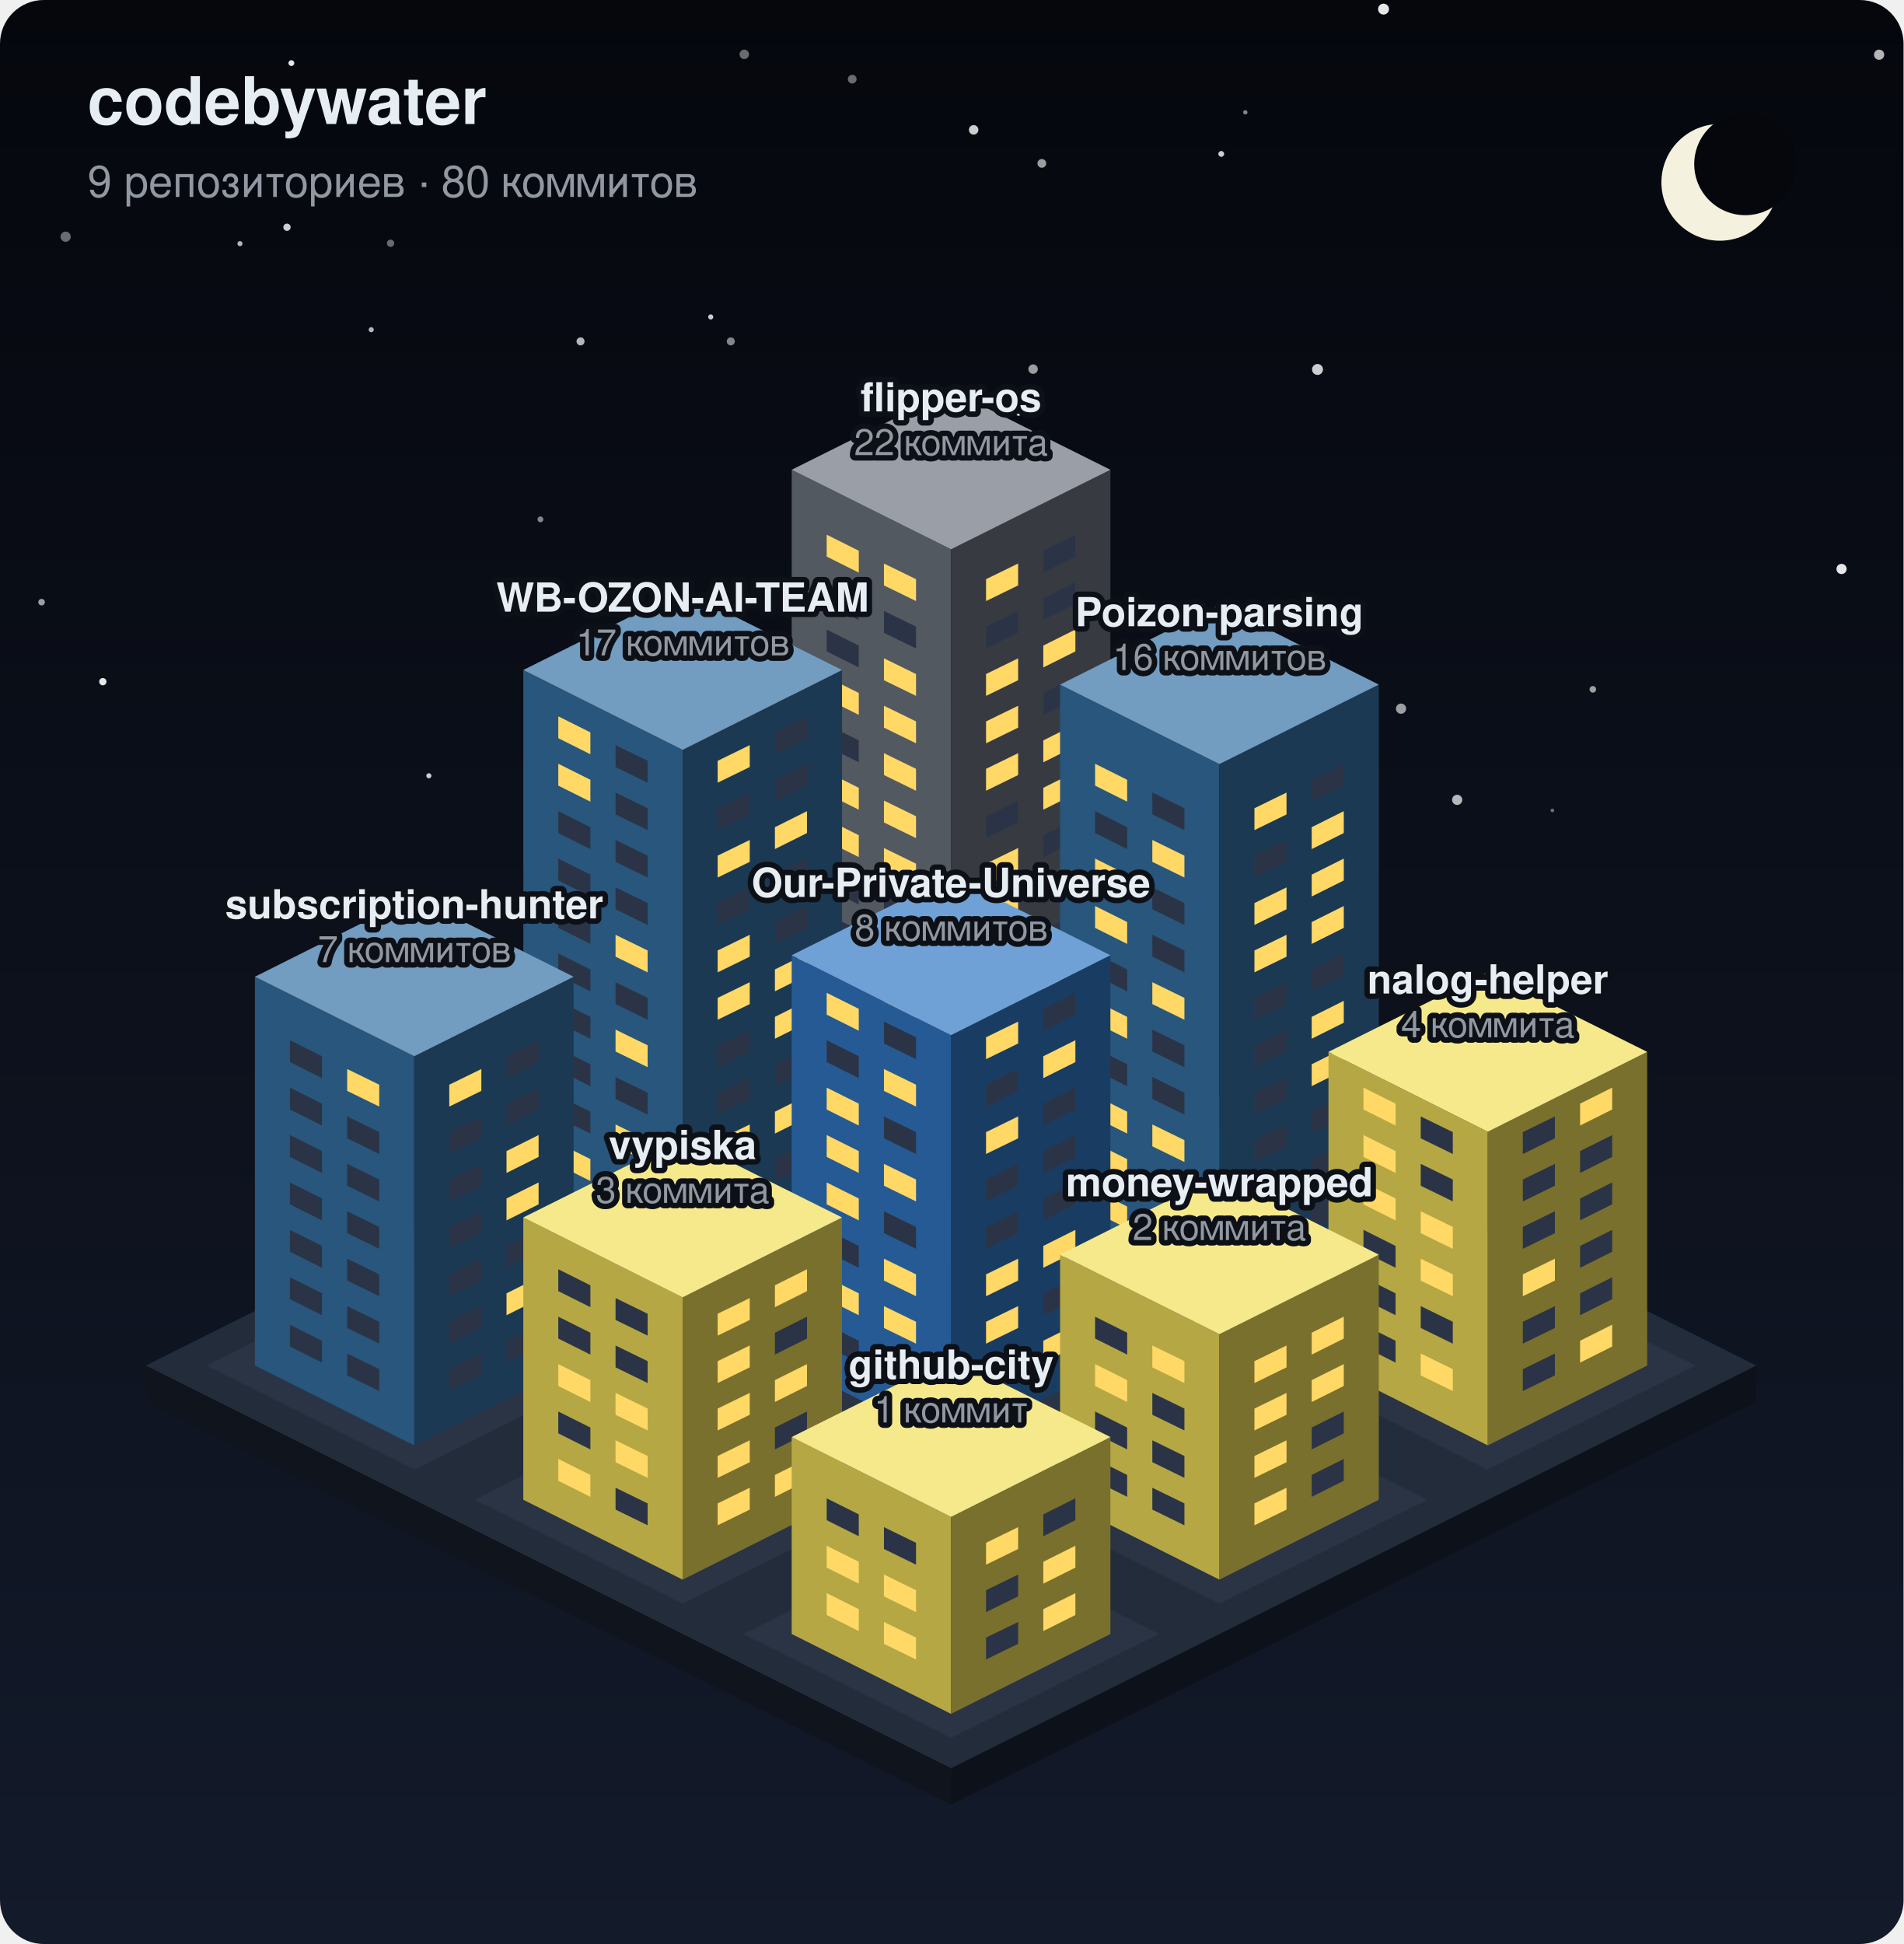
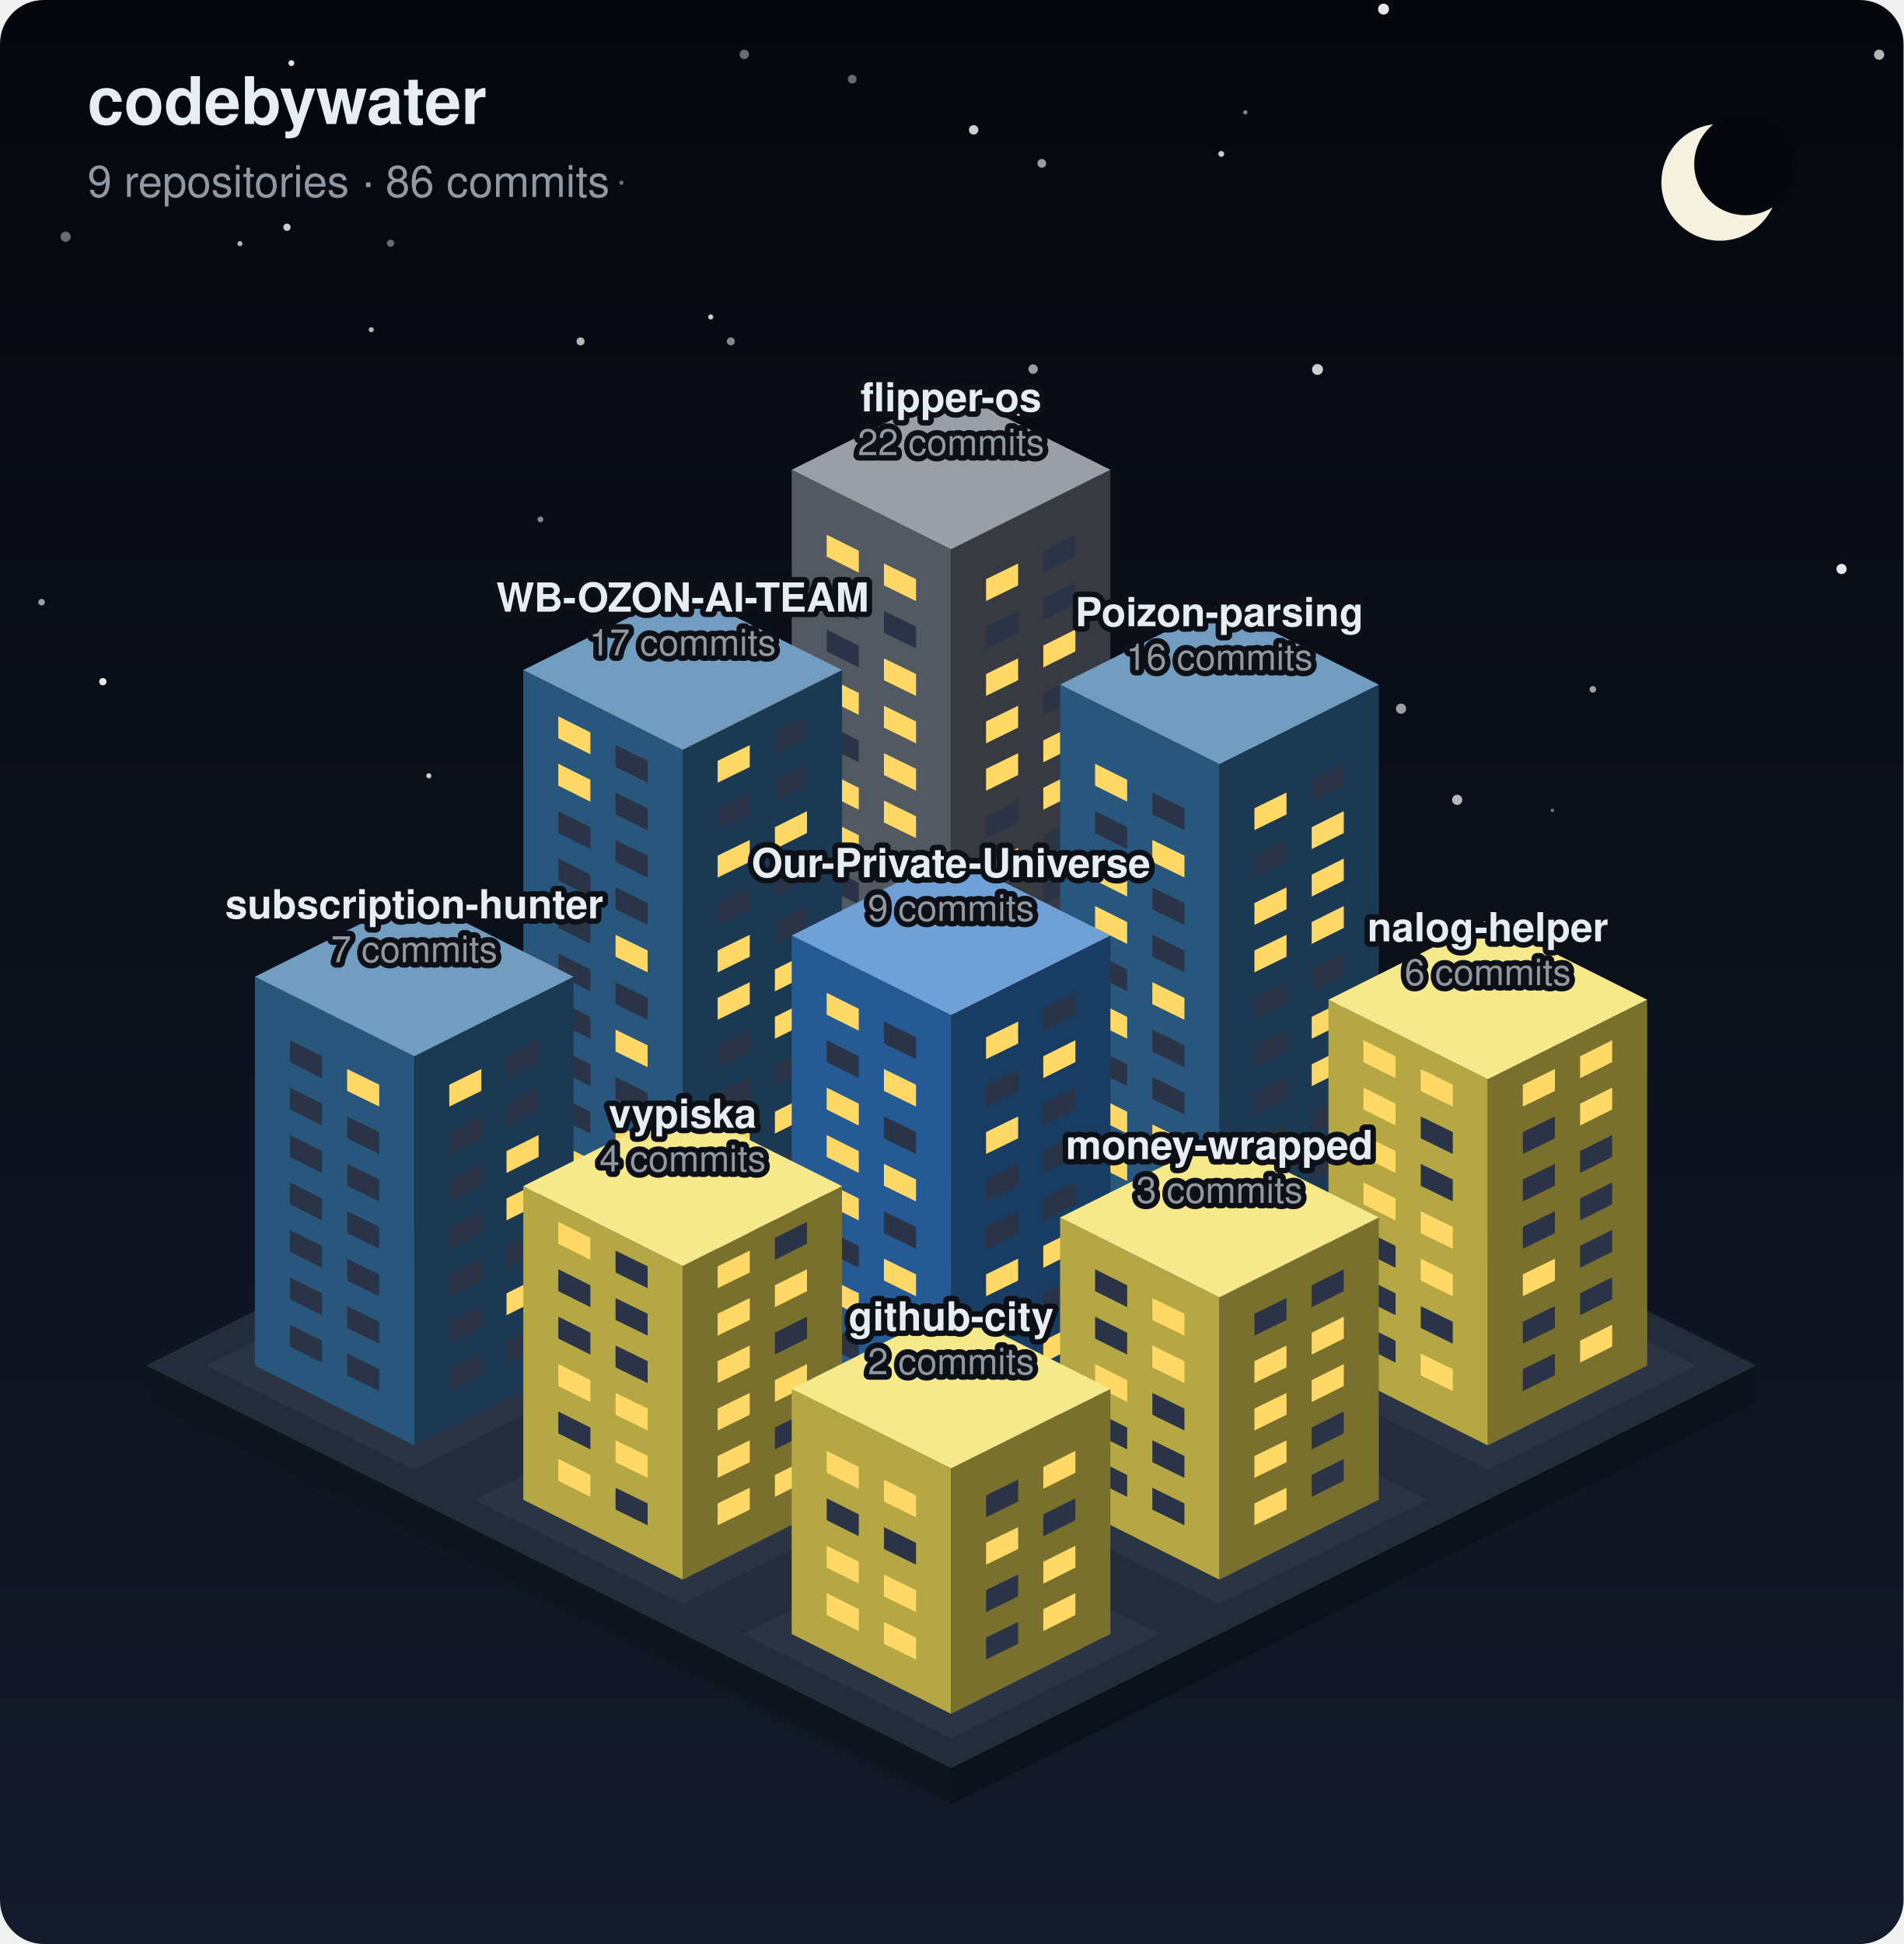
<svg xmlns="http://www.w3.org/2000/svg" width="522" height="533" viewBox="0 0 522 533" font-family="-apple-system,BlinkMacSystemFont,'Segoe UI',Helvetica,Arial,sans-serif" role="img" aria-labelledby="city-title">
  <defs>
    <linearGradient id="sky" x1="0" y1="0" x2="0" y2="1">
      <stop offset="0" stop-color="#05070d" />
      <stop offset="1" stop-color="#131a2a" />
    </linearGradient>
    <style>.lbl{font-size:11px;font-weight:600;fill:#e6edf3;paint-order:stroke;stroke:#0d1117;stroke-width:3px;stroke-linejoin:round}.cnt{font-size:10px;font-weight:500;fill:#9198a1}@keyframes blink{0%,100%{opacity:1}50%{opacity:.35}}.on{animation:blink 4s ease-in-out infinite}.tw{animation:blink 3s ease-in-out infinite}@media (prefers-reduced-motion:reduce){.on,.tw{animation:none}}</style>
  </defs>
  <rect width="100%" height="100%" rx="12" fill="url(#sky)" />
  <circle class="tw" style="animation-delay:1.5s" cx="310.5" cy="241.4" r="0.7" fill="#ffffff" opacity="0.3" />
  <circle class="" style="animation-delay:2.7s" cx="463.3" cy="55.3" r="0.8" fill="#ffffff" opacity="0.8" />
  <circle class="" style="animation-delay:0.7s" cx="257.5" cy="229.7" r="1.3" fill="#ffffff" opacity="0.5" />
  <circle class="tw" style="animation-delay:1.9s" cx="18" cy="64.9" r="1.4" fill="#ffffff" opacity="0.4" />
  <circle class="" style="animation-delay:0.6s" cx="196.7" cy="203" r="0.6" fill="#ffffff" opacity="0.8" />
  <circle class="" style="animation-delay:0.3s" cx="238.8" cy="233.4" r="1.2" fill="#ffffff" opacity="0.5" />
  <circle class="tw" style="animation-delay:0.5s" cx="170.4" cy="50.1" r="0.6" fill="#ffffff" opacity="0.4" />
  <circle class="" style="animation-delay:0.9s" cx="28.2" cy="186.9" r="1" fill="#ffffff" opacity="0.9" />
  <circle class="" style="animation-delay:0.8s" cx="379.4" cy="2.5" r="1.5" fill="#ffffff" opacity="0.9" />
  <circle class="tw" style="animation-delay:0.7s" cx="361.3" cy="101.3" r="1.5" fill="#ffffff" opacity="0.8" />
  <circle class="" style="animation-delay:1.8s" cx="399.6" cy="219.3" r="1.4" fill="#ffffff" opacity="0.7" />
  <circle class="" style="animation-delay:1.6s" cx="285.7" cy="44.8" r="1.2" fill="#ffffff" opacity="0.6" />
  <circle class="tw" style="animation-delay:1.6s" cx="65.8" cy="66.8" r="0.7" fill="#ffffff" opacity="0.7" />
  <circle class="" style="animation-delay:0.1s" cx="78.7" cy="62.3" r="1" fill="#ffffff" opacity="0.8" />
  <circle class="" style="animation-delay:2s" cx="233.7" cy="21.7" r="1.2" fill="#ffffff" opacity="0.4" />
  <circle class="tw" style="animation-delay:1.6s" cx="384.2" cy="194.3" r="1.4" fill="#ffffff" opacity="0.6" />
  <circle class="" style="animation-delay:2s" cx="194.9" cy="86.9" r="0.7" fill="#ffffff" opacity="0.8" />
  <circle class="" style="animation-delay:0s" cx="237.4" cy="183.2" r="0.5" fill="#ffffff" opacity="0.3" />
  <circle class="tw" style="animation-delay:1.1s" cx="117.6" cy="212.7" r="0.7" fill="#ffffff" opacity="0.8" />
  <circle class="" style="animation-delay:0.5s" cx="515.3" cy="15" r="1.4" fill="#ffffff" opacity="0.7" />
  <circle class="" style="animation-delay:0.1s" cx="341.5" cy="30.8" r="0.6" fill="#ffffff" opacity="0.5" />
  <circle class="tw" style="animation-delay:0.2s" cx="279.3" cy="113.3" r="0.7" fill="#ffffff" opacity="0.9" />
  <circle class="" style="animation-delay:1s" cx="255.3" cy="233.8" r="0.6" fill="#ffffff" opacity="0.7" />
  <circle class="" style="animation-delay:2.9s" cx="287.9" cy="179.8" r="1.1" fill="#ffffff" opacity="0.3" />
  <circle class="tw" style="animation-delay:1.4s" cx="148.2" cy="142.4" r="0.8" fill="#ffffff" opacity="0.5" />
  <circle class="" style="animation-delay:1.6s" cx="229.1" cy="128.4" r="0.6" fill="#ffffff" opacity="0.6" />
  <circle class="" style="animation-delay:2.3s" cx="101.8" cy="90.4" r="0.7" fill="#ffffff" opacity="0.7" />
  <circle class="tw" style="animation-delay:2.8s" cx="436.8" cy="189" r="0.9" fill="#ffffff" opacity="0.6" />
  <circle class="" style="animation-delay:1.6s" cx="79.9" cy="17.3" r="0.8" fill="#ffffff" opacity="0.9" />
  <circle class="" style="animation-delay:0s" cx="425.7" cy="222.2" r="0.5" fill="#ffffff" opacity="0.4" />
  <circle class="tw" style="animation-delay:1.3s" cx="505" cy="156" r="1.4" fill="#ffffff" opacity="0.9" />
  <circle class="" style="animation-delay:0.8s" cx="204.1" cy="14.9" r="1.3" fill="#ffffff" opacity="0.4" />
  <circle class="" style="animation-delay:0.2s" cx="11.4" cy="165.1" r="0.9" fill="#ffffff" opacity="0.6" />
  <circle class="tw" style="animation-delay:0.4s" cx="334.9" cy="42.2" r="0.8" fill="#ffffff" opacity="0.8" />
  <circle class="" style="animation-delay:2.1s" cx="159.2" cy="93.6" r="1.1" fill="#ffffff" opacity="0.7" />
  <circle class="" style="animation-delay:2.5s" cx="200.4" cy="93.6" r="1.1" fill="#ffffff" opacity="0.5" />
  <circle class="tw" style="animation-delay:1.8s" cx="267" cy="35.6" r="1.3" fill="#ffffff" opacity="0.8" />
  <circle class="" style="animation-delay:0.7s" cx="107.1" cy="66.7" r="1" fill="#ffffff" opacity="0.4" />
  <circle class="" style="animation-delay:1.9s" cx="274.8" cy="121.8" r="1.2" fill="#ffffff" opacity="0.8" />
  <circle class="tw" style="animation-delay:2.9s" cx="283.3" cy="101.2" r="1.3" fill="#ffffff" opacity="0.6" />
  <circle cx="471.6" cy="50" r="16" fill="#f4f1de" />
  <circle cx="478.6" cy="45" r="14" fill="#05070d" />
  <text x="24" y="34" font-size="18" font-weight="700" fill="#e6edf3">codebywater</text>
-   <text x="24" y="54" font-size="12" fill="#9198a1">9 репозиториев · 80 коммитов</text>
+   <text x="24" y="54" font-size="12" fill="#9198a1">9 repositories · 86 commits</text>
  <polygon points="40,374.4 260.8,484.8 260.8,494.8 40,384.4" fill="#0f141d" />
  <polygon points="481.6,374.4 260.8,484.8 260.8,494.8 481.6,384.4" fill="#0d1119" />
  <polygon points="260.8,264 481.6,374.4 260.8,484.8 40,374.4" fill="#232c3b" />
  <polygon points="260.8,272.3 317.8,300.8 260.8,329.3 203.8,300.8" fill="#2a3445" />
  <polygon points="187.2,309.1 244.2,337.6 187.2,366.1 130.2,337.6" fill="#2a3445" />
  <polygon points="334.4,309.1 391.4,337.6 334.4,366.1 277.4,337.6" fill="#2a3445" />
  <polygon points="260.8,345.9 317.8,374.4 260.8,402.9 203.8,374.4" fill="#2a3445" />
  <polygon points="113.6,345.9 170.6,374.4 113.6,402.9 56.6,374.4" fill="#2a3445" />
  <polygon points="408,345.9 465,374.4 408,402.9 351,374.4" fill="#2a3445" />
  <polygon points="187.2,382.7 244.2,411.2 187.2,439.7 130.2,411.2" fill="#2a3445" />
  <polygon points="334.4,382.7 391.4,411.2 334.4,439.7 277.4,411.2" fill="#2a3445" />
  <polygon points="260.8,419.5 317.8,448 260.8,476.5 203.8,448" fill="#2a3445" />
  <g>
    <polygon points="217.1,300.8 260.8,322.7 260.8,150.6 217.1,128.8" fill="#535961" />
    <polygon points="260.8,322.7 304.5,300.8 304.5,128.8 260.8,150.6" fill="#373b41" />
    <polygon points="260.8,107 304.5,128.8 260.8,150.6 217.1,128.8" fill="#9a9fa7" />
    <polygon points="226.7,295.6 235.5,300 235.5,294 226.7,289.6" fill="#ffd866" opacity="1" />
    <polygon points="242.4,303.5 251.2,307.8 251.2,301.8 242.4,297.5" fill="#ffd866" opacity="1" />
    <polygon points="270.4,307.8 279.2,303.5 279.2,297.5 270.4,301.8" fill="#ffd866" opacity="1" />
    <polygon points="286.1,300 294.9,295.6 294.9,289.6 286.1,294" fill="#2b3446" opacity="1" />
    <polygon class="on" style="animation-delay:2.2s" points="226.7,282.6 235.5,287 235.5,281 226.7,276.6" fill="#ffd866" opacity="1" />
    <polygon points="242.4,290.5 251.2,294.8 251.2,288.8 242.4,284.5" fill="#2b3446" opacity="1" />
    <polygon points="270.4,294.8 279.2,290.5 279.2,284.5 270.4,288.8" fill="#2b3446" opacity="1" />
    <polygon points="286.1,287 294.9,282.6 294.9,276.6 286.1,281" fill="#2b3446" opacity="1" />
    <polygon points="226.7,269.6 235.5,274 235.5,268 226.7,263.6" fill="#2b3446" opacity="1" />
    <polygon points="242.4,277.5 251.2,281.8 251.2,275.8 242.4,271.5" fill="#ffd866" opacity="1" />
    <polygon points="270.4,281.8 279.2,277.5 279.2,271.5 270.4,275.8" fill="#2b3446" opacity="1" />
    <polygon points="286.1,274 294.9,269.6 294.9,263.6 286.1,268" fill="#ffd866" opacity="1" />
    <polygon points="226.7,256.6 235.5,261 235.5,255 226.7,250.6" fill="#2b3446" opacity="1" />
    <polygon points="242.4,264.5 251.2,268.8 251.2,262.8 242.4,258.5" fill="#ffd866" opacity="1" />
    <polygon points="270.4,268.8 279.2,264.5 279.2,258.5 270.4,262.8" fill="#2b3446" opacity="1" />
    <polygon points="286.1,261 294.9,256.6 294.9,250.6 286.1,255" fill="#2b3446" opacity="1" />
    <polygon points="226.7,243.6 235.5,248 235.5,242 226.7,237.6" fill="#2b3446" opacity="1" />
    <polygon points="242.4,251.5 251.2,255.8 251.2,249.8 242.4,245.5" fill="#2b3446" opacity="1" />
    <polygon points="270.4,255.8 279.2,251.5 279.2,245.5 270.4,249.8" fill="#ffd866" opacity="1" />
    <polygon points="286.1,248 294.9,243.6 294.9,237.6 286.1,242" fill="#2b3446" opacity="1" />
    <polygon points="226.7,230.6 235.5,235 235.5,229 226.7,224.6" fill="#ffd866" opacity="1" />
    <polygon points="242.4,238.5 251.2,242.8 251.2,236.8 242.4,232.5" fill="#ffd866" opacity="1" />
    <polygon class="on" style="animation-delay:3s" points="270.4,242.8 279.2,238.5 279.2,232.5 270.4,236.8" fill="#ffd866" opacity="1" />
    <polygon points="286.1,235 294.9,230.6 294.9,224.6 286.1,229" fill="#2b3446" opacity="1" />
    <polygon class="on" style="animation-delay:3.6s" points="226.7,217.6 235.5,222 235.5,216 226.7,211.6" fill="#ffd866" opacity="1" />
    <polygon class="on" style="animation-delay:2.9s" points="242.4,225.5 251.2,229.8 251.2,223.8 242.4,219.5" fill="#ffd866" opacity="1" />
    <polygon points="270.4,229.8 279.2,225.5 279.2,219.5 270.4,223.8" fill="#2b3446" opacity="1" />
    <polygon points="286.1,222 294.9,217.6 294.9,211.6 286.1,216" fill="#ffd866" opacity="1" />
    <polygon points="226.7,204.6 235.5,209 235.5,203 226.7,198.6" fill="#2b3446" opacity="1" />
    <polygon points="242.4,212.5 251.2,216.8 251.2,210.8 242.4,206.5" fill="#ffd866" opacity="1" />
    <polygon class="on" style="animation-delay:1.3s" points="270.4,216.8 279.2,212.5 279.2,206.5 270.4,210.8" fill="#ffd866" opacity="1" />
    <polygon class="on" style="animation-delay:1.1s" points="286.1,209 294.9,204.6 294.9,198.6 286.1,203" fill="#ffd866" opacity="1" />
    <polygon points="226.7,191.6 235.5,196 235.5,190 226.7,185.6" fill="#ffd866" opacity="1" />
    <polygon class="on" style="animation-delay:3.6s" points="242.4,199.5 251.2,203.8 251.2,197.8 242.4,193.5" fill="#ffd866" opacity="1" />
    <polygon class="on" style="animation-delay:3.8s" points="270.4,203.8 279.2,199.5 279.2,193.5 270.4,197.8" fill="#ffd866" opacity="1" />
    <polygon points="286.1,196 294.9,191.6 294.9,185.6 286.1,190" fill="#2b3446" opacity="1" />
    <polygon points="226.7,178.6 235.5,183 235.5,177 226.7,172.6" fill="#2b3446" opacity="1" />
    <polygon points="242.4,186.5 251.2,190.8 251.2,184.8 242.4,180.5" fill="#ffd866" opacity="1" />
    <polygon class="on" style="animation-delay:2.8s" points="270.4,190.8 279.2,186.5 279.2,180.5 270.4,184.8" fill="#ffd866" opacity="1" />
    <polygon points="286.1,183 294.9,178.6 294.9,172.6 286.1,177" fill="#ffd866" opacity="1" />
    <polygon points="226.7,165.6 235.5,170 235.5,164 226.7,159.6" fill="#2b3446" opacity="1" />
    <polygon points="242.4,173.5 251.2,177.8 251.2,171.8 242.4,167.5" fill="#2b3446" opacity="1" />
    <polygon points="270.4,177.8 279.2,173.5 279.2,167.5 270.4,171.8" fill="#2b3446" opacity="1" />
    <polygon points="286.1,170 294.9,165.6 294.9,159.6 286.1,164" fill="#2b3446" opacity="1" />
    <polygon points="226.7,152.6 235.5,157 235.5,151 226.7,146.6" fill="#ffd866" opacity="1" />
    <polygon class="on" style="animation-delay:1.3s" points="242.4,160.5 251.2,164.8 251.2,158.8 242.4,154.5" fill="#ffd866" opacity="1" />
    <polygon class="on" style="animation-delay:1.8s" points="270.4,164.8 279.2,160.5 279.2,154.5 270.4,158.8" fill="#ffd866" opacity="1" />
    <polygon points="286.1,157 294.9,152.6 294.9,146.6 286.1,151" fill="#2b3446" opacity="1" />
  </g>
  <g>
    <polygon points="143.5,337.6 187.2,359.5 187.2,205.6 143.5,183.7" fill="#28567c" />
    <polygon points="187.2,359.5 230.9,337.6 230.9,183.7 187.2,205.6" fill="#1b3953" />
    <polygon points="187.2,161.9 230.9,183.7 187.2,205.6 143.5,183.7" fill="#729cc0" />
    <polygon points="153.1,332.4 161.9,336.8 161.9,330.8 153.1,326.4" fill="#2b3446" opacity="1" />
    <polygon points="168.8,340.3 177.6,344.6 177.6,338.6 168.8,334.3" fill="#2b3446" opacity="1" />
    <polygon class="on" style="animation-delay:0.9s" points="196.8,344.6 205.6,340.3 205.6,334.3 196.8,338.6" fill="#ffd866" opacity="1" />
    <polygon points="212.5,336.8 221.3,332.4 221.3,326.4 212.5,330.8" fill="#ffd866" opacity="1" />
    <polygon points="153.1,319.4 161.9,323.8 161.9,317.8 153.1,313.4" fill="#ffd866" opacity="1" />
    <polygon points="168.8,327.3 177.6,331.6 177.6,325.6 168.8,321.3" fill="#2b3446" opacity="1" />
    <polygon class="on" style="animation-delay:1.9s" points="196.8,331.6 205.6,327.3 205.6,321.3 196.8,325.6" fill="#ffd866" opacity="1" />
    <polygon points="212.5,323.8 221.3,319.4 221.3,313.4 212.5,317.8" fill="#2b3446" opacity="1" />
    <polygon points="153.1,306.4 161.9,310.8 161.9,304.8 153.1,300.4" fill="#2b3446" opacity="1" />
    <polygon points="168.8,314.3 177.6,318.6 177.6,312.6 168.8,308.3" fill="#ffd866" opacity="1" />
    <polygon points="196.8,318.6 205.6,314.3 205.6,308.3 196.8,312.6" fill="#ffd866" opacity="1" />
    <polygon points="212.5,310.8 221.3,306.4 221.3,300.4 212.5,304.8" fill="#ffd866" opacity="1" />
    <polygon points="153.1,293.4 161.9,297.8 161.9,291.8 153.1,287.4" fill="#2b3446" opacity="1" />
    <polygon points="168.8,301.3 177.6,305.6 177.6,299.6 168.8,295.3" fill="#2b3446" opacity="1" />
    <polygon points="196.8,305.6 205.6,301.3 205.6,295.3 196.8,299.6" fill="#2b3446" opacity="1" />
    <polygon points="212.5,297.8 221.3,293.4 221.3,287.4 212.5,291.8" fill="#2b3446" opacity="1" />
    <polygon points="153.1,280.4 161.9,284.8 161.9,278.8 153.1,274.4" fill="#2b3446" opacity="1" />
    <polygon class="on" style="animation-delay:0.6s" points="168.8,288.3 177.6,292.6 177.6,286.6 168.8,282.3" fill="#ffd866" opacity="1" />
    <polygon points="196.8,292.6 205.6,288.3 205.6,282.3 196.8,286.6" fill="#2b3446" opacity="1" />
    <polygon points="212.5,284.8 221.3,280.4 221.3,274.4 212.5,278.8" fill="#ffd866" opacity="1" />
    <polygon points="153.1,267.4 161.9,271.8 161.9,265.8 153.1,261.4" fill="#2b3446" opacity="1" />
    <polygon points="168.8,275.3 177.6,279.6 177.6,273.6 168.8,269.3" fill="#2b3446" opacity="1" />
    <polygon points="196.8,279.6 205.6,275.3 205.6,269.3 196.8,273.6" fill="#ffd866" opacity="1" />
    <polygon class="on" style="animation-delay:1.1s" points="212.5,271.8 221.3,267.4 221.3,261.4 212.5,265.8" fill="#ffd866" opacity="1" />
    <polygon points="153.1,254.4 161.9,258.8 161.9,252.8 153.1,248.4" fill="#2b3446" opacity="1" />
    <polygon points="168.8,262.3 177.6,266.6 177.6,260.6 168.8,256.3" fill="#ffd866" opacity="1" />
    <polygon points="196.8,266.6 205.6,262.3 205.6,256.3 196.8,260.6" fill="#ffd866" opacity="1" />
    <polygon points="212.5,258.8 221.3,254.4 221.3,248.4 212.5,252.8" fill="#2b3446" opacity="1" />
    <polygon points="153.1,241.4 161.9,245.8 161.9,239.8 153.1,235.4" fill="#2b3446" opacity="1" />
    <polygon points="168.8,249.3 177.6,253.6 177.6,247.6 168.8,243.3" fill="#2b3446" opacity="1" />
    <polygon points="196.8,253.6 205.6,249.3 205.6,243.3 196.8,247.6" fill="#2b3446" opacity="1" />
    <polygon points="212.5,245.8 221.3,241.4 221.3,235.4 212.5,239.8" fill="#2b3446" opacity="1" />
    <polygon points="153.1,228.4 161.9,232.8 161.9,226.8 153.1,222.4" fill="#2b3446" opacity="1" />
    <polygon points="168.8,236.3 177.6,240.6 177.6,234.6 168.8,230.3" fill="#2b3446" opacity="1" />
    <polygon points="196.8,240.6 205.6,236.3 205.6,230.3 196.8,234.6" fill="#ffd866" opacity="1" />
    <polygon class="on" style="animation-delay:1.4s" points="212.5,232.8 221.3,228.4 221.3,222.4 212.5,226.8" fill="#ffd866" opacity="1" />
    <polygon points="153.1,215.4 161.9,219.8 161.9,213.8 153.1,209.4" fill="#ffd866" opacity="1" />
    <polygon points="168.8,223.3 177.6,227.6 177.6,221.6 168.8,217.3" fill="#2b3446" opacity="1" />
    <polygon points="196.8,227.6 205.6,223.3 205.6,217.3 196.8,221.6" fill="#2b3446" opacity="1" />
    <polygon points="212.5,219.8 221.3,215.4 221.3,209.4 212.5,213.8" fill="#2b3446" opacity="1" />
    <polygon class="on" style="animation-delay:3.1s" points="153.1,202.4 161.9,206.8 161.9,200.8 153.1,196.4" fill="#ffd866" opacity="1" />
    <polygon points="168.8,210.3 177.6,214.6 177.6,208.6 168.8,204.3" fill="#2b3446" opacity="1" />
    <polygon points="196.8,214.6 205.6,210.3 205.6,204.3 196.8,208.6" fill="#ffd866" opacity="1" />
    <polygon points="212.5,206.8 221.3,202.4 221.3,196.4 212.5,200.8" fill="#2b3446" opacity="1" />
  </g>
  <g>
    <polygon points="290.7,337.6 334.4,359.5 334.4,209.5 290.7,187.7" fill="#28567c" />
    <polygon points="334.4,359.5 378.1,337.6 378.1,187.7 334.4,209.5" fill="#1b3953" />
    <polygon points="334.4,165.8 378.1,187.7 334.4,209.5 290.7,187.7" fill="#729cc0" />
    <polygon points="300.3,332.4 309.1,336.8 309.1,330.8 300.3,326.4" fill="#ffd866" opacity="1" />
    <polygon points="316,340.3 324.8,344.6 324.8,338.6 316,334.3" fill="#ffd866" opacity="1" />
    <polygon points="344,344.6 352.8,340.3 352.8,334.3 344,338.6" fill="#2b3446" opacity="1" />
    <polygon points="359.7,336.8 368.5,332.4 368.5,326.4 359.7,330.8" fill="#2b3446" opacity="1" />
    <polygon points="300.3,319.4 309.1,323.8 309.1,317.8 300.3,313.4" fill="#ffd866" opacity="1" />
    <polygon points="316,327.3 324.8,331.6 324.8,325.6 316,321.3" fill="#ffd866" opacity="1" />
    <polygon points="344,331.6 352.8,327.3 352.8,321.3 344,325.6" fill="#2b3446" opacity="1" />
    <polygon points="359.7,323.8 368.5,319.4 368.5,313.4 359.7,317.8" fill="#2b3446" opacity="1" />
    <polygon class="on" style="animation-delay:3.9s" points="300.3,306.4 309.1,310.8 309.1,304.8 300.3,300.4" fill="#ffd866" opacity="1" />
    <polygon class="on" style="animation-delay:1.5s" points="316,314.3 324.8,318.6 324.8,312.6 316,308.3" fill="#ffd866" opacity="1" />
    <polygon points="344,318.6 352.8,314.3 352.8,308.3 344,312.6" fill="#2b3446" opacity="1" />
    <polygon points="359.7,310.8 368.5,306.4 368.5,300.4 359.7,304.8" fill="#2b3446" opacity="1" />
    <polygon points="300.3,293.4 309.1,297.8 309.1,291.8 300.3,287.4" fill="#2b3446" opacity="1" />
    <polygon points="316,301.3 324.8,305.6 324.8,299.6 316,295.3" fill="#2b3446" opacity="1" />
    <polygon points="344,305.6 352.8,301.3 352.8,295.3 344,299.6" fill="#2b3446" opacity="1" />
    <polygon points="359.7,297.8 368.5,293.4 368.5,287.4 359.7,291.8" fill="#ffd866" opacity="1" />
    <polygon points="300.3,280.4 309.1,284.8 309.1,278.8 300.3,274.4" fill="#ffd866" opacity="1" />
    <polygon points="316,288.3 324.8,292.6 324.8,286.6 316,282.3" fill="#2b3446" opacity="1" />
    <polygon points="344,292.6 352.8,288.3 352.8,282.3 344,286.6" fill="#2b3446" opacity="1" />
    <polygon points="359.7,284.8 368.5,280.4 368.5,274.4 359.7,278.8" fill="#ffd866" opacity="1" />
    <polygon points="300.3,267.4 309.1,271.8 309.1,265.8 300.3,261.4" fill="#2b3446" opacity="1" />
    <polygon points="316,275.3 324.8,279.6 324.8,273.6 316,269.3" fill="#ffd866" opacity="1" />
    <polygon points="344,279.6 352.8,275.3 352.8,269.3 344,273.6" fill="#2b3446" opacity="1" />
    <polygon points="359.7,271.8 368.5,267.4 368.5,261.4 359.7,265.8" fill="#2b3446" opacity="1" />
    <polygon class="on" style="animation-delay:1.4s" points="300.3,254.4 309.1,258.8 309.1,252.8 300.3,248.4" fill="#ffd866" opacity="1" />
    <polygon points="316,262.3 324.8,266.6 324.8,260.6 316,256.3" fill="#2b3446" opacity="1" />
    <polygon class="on" style="animation-delay:3.1s" points="344,266.6 352.8,262.3 352.8,256.3 344,260.6" fill="#ffd866" opacity="1" />
    <polygon points="359.7,258.8 368.5,254.4 368.5,248.4 359.7,252.8" fill="#ffd866" opacity="1" />
    <polygon points="300.3,241.4 309.1,245.8 309.1,239.8 300.3,235.4" fill="#ffd866" opacity="1" />
    <polygon points="316,249.3 324.8,253.6 324.8,247.6 316,243.3" fill="#2b3446" opacity="1" />
    <polygon points="344,253.6 352.8,249.3 352.8,243.3 344,247.6" fill="#ffd866" opacity="1" />
    <polygon points="359.7,245.8 368.5,241.4 368.5,235.4 359.7,239.8" fill="#ffd866" opacity="1" />
    <polygon points="300.3,228.4 309.1,232.8 309.1,226.8 300.3,222.4" fill="#2b3446" opacity="1" />
    <polygon points="316,236.3 324.8,240.6 324.8,234.6 316,230.3" fill="#ffd866" opacity="1" />
    <polygon points="344,240.6 352.8,236.3 352.8,230.3 344,234.6" fill="#2b3446" opacity="1" />
    <polygon points="359.7,232.8 368.5,228.4 368.5,222.4 359.7,226.8" fill="#ffd866" opacity="1" />
    <polygon points="300.3,215.4 309.1,219.8 309.1,213.8 300.3,209.4" fill="#ffd866" opacity="1" />
    <polygon points="316,223.3 324.8,227.6 324.8,221.6 316,217.3" fill="#2b3446" opacity="1" />
    <polygon class="on" style="animation-delay:0.4s" points="344,227.6 352.8,223.3 352.8,217.3 344,221.6" fill="#ffd866" opacity="1" />
    <polygon points="359.7,219.8 368.5,215.4 368.5,209.4 359.7,213.8" fill="#2b3446" opacity="1" />
  </g>
  <g>
-     <polygon points="217.1,374.4 260.8,396.3 260.8,283.8 217.1,261.9" fill="#255a95" />
-     <polygon points="260.8,396.3 304.5,374.4 304.5,261.9 260.8,283.8" fill="#193c63" />
-     <polygon points="260.8,240.1 304.5,261.9 260.8,283.8 217.1,261.9" fill="#6fa1d7" />
+     <polygon points="217.1,374.4 260.8,396.3 260.8,278.3 217.1,256.5" fill="#255a95" />
+     <polygon points="260.8,396.3 304.5,374.4 304.5,256.5 260.8,278.3" fill="#193c63" />
+     <polygon points="260.8,234.6 304.5,256.5 260.8,278.3 217.1,256.5" fill="#6fa1d7" />
    <polygon points="226.7,369.2 235.5,373.6 235.5,367.6 226.7,363.2" fill="#2b3446" opacity="1" />
    <polygon points="242.4,377.1 251.2,381.4 251.2,375.4 242.4,371.1" fill="#2b3446" opacity="1" />
    <polygon points="270.4,381.4 279.2,377.1 279.2,371.1 270.4,375.4" fill="#2b3446" opacity="1" />
    <polygon points="286.1,373.6 294.9,369.2 294.9,363.2 286.1,367.6" fill="#ffd866" opacity="1" />
    <polygon class="on" style="animation-delay:2.2s" points="226.7,356.2 235.5,360.6 235.5,354.6 226.7,350.2" fill="#ffd866" opacity="1" />
    <polygon points="242.4,364.1 251.2,368.4 251.2,362.4 242.4,358.1" fill="#ffd866" opacity="1" />
    <polygon points="270.4,368.4 279.2,364.1 279.2,358.1 270.4,362.4" fill="#ffd866" opacity="1" />
    <polygon points="286.1,360.6 294.9,356.2 294.9,350.2 286.1,354.6" fill="#2b3446" opacity="1" />
    <polygon points="226.7,343.2 235.5,347.6 235.5,341.6 226.7,337.2" fill="#2b3446" opacity="1" />
    <polygon points="242.4,351.1 251.2,355.4 251.2,349.4 242.4,345.1" fill="#ffd866" opacity="1" />
    <polygon points="270.4,355.4 279.2,351.1 279.2,345.1 270.4,349.4" fill="#ffd866" opacity="1" />
    <polygon points="286.1,347.6 294.9,343.2 294.9,337.2 286.1,341.6" fill="#ffd866" opacity="1" />
    <polygon points="226.7,330.2 235.5,334.6 235.5,328.6 226.7,324.2" fill="#ffd866" opacity="1" />
    <polygon points="242.4,338.1 251.2,342.4 251.2,336.4 242.4,332.1" fill="#2b3446" opacity="1" />
    <polygon points="270.4,342.4 279.2,338.1 279.2,332.1 270.4,336.4" fill="#2b3446" opacity="1" />
    <polygon points="286.1,334.6 294.9,330.2 294.9,324.2 286.1,328.6" fill="#2b3446" opacity="1" />
    <polygon points="226.7,317.2 235.5,321.6 235.5,315.6 226.7,311.2" fill="#ffd866" opacity="1" />
    <polygon class="on" style="animation-delay:2.7s" points="242.4,325.1 251.2,329.4 251.2,323.4 242.4,319.1" fill="#ffd866" opacity="1" />
    <polygon points="270.4,329.4 279.2,325.1 279.2,319.1 270.4,323.4" fill="#2b3446" opacity="1" />
    <polygon points="286.1,321.6 294.9,317.2 294.9,311.2 286.1,315.6" fill="#2b3446" opacity="1" />
    <polygon class="on" style="animation-delay:2s" points="226.7,304.2 235.5,308.6 235.5,302.6 226.7,298.2" fill="#ffd866" opacity="1" />
    <polygon points="242.4,312.1 251.2,316.4 251.2,310.4 242.4,306.1" fill="#2b3446" opacity="1" />
    <polygon points="270.4,316.4 279.2,312.1 279.2,306.1 270.4,310.4" fill="#ffd866" opacity="1" />
    <polygon points="286.1,308.6 294.9,304.2 294.9,298.2 286.1,302.6" fill="#2b3446" opacity="1" />
    <polygon points="226.7,291.2 235.5,295.6 235.5,289.6 226.7,285.2" fill="#2b3446" opacity="1" />
    <polygon class="on" style="animation-delay:0.2s" points="242.4,299.1 251.2,303.4 251.2,297.4 242.4,293.1" fill="#ffd866" opacity="1" />
    <polygon points="270.4,303.4 279.2,299.1 279.2,293.1 270.4,297.4" fill="#2b3446" opacity="1" />
    <polygon class="on" style="animation-delay:3.8s" points="286.1,295.6 294.9,291.2 294.9,285.2 286.1,289.6" fill="#ffd866" opacity="1" />
    <polygon class="on" style="animation-delay:2.9s" points="226.7,278.2 235.5,282.6 235.5,276.6 226.7,272.2" fill="#ffd866" opacity="1" />
    <polygon points="242.4,286.1 251.2,290.4 251.2,284.4 242.4,280.1" fill="#2b3446" opacity="1" />
    <polygon points="270.4,290.4 279.2,286.1 279.2,280.1 270.4,284.4" fill="#ffd866" opacity="1" />
    <polygon points="286.1,282.6 294.9,278.2 294.9,272.2 286.1,276.6" fill="#2b3446" opacity="1" />
  </g>
  <g>
    <polygon points="69.9,374.4 113.6,396.3 113.6,289.6 69.9,267.8" fill="#28567c" />
    <polygon points="113.6,396.3 157.3,374.4 157.3,267.8 113.6,289.6" fill="#1b3953" />
    <polygon points="113.6,245.9 157.3,267.8 113.6,289.6 69.9,267.8" fill="#729cc0" />
    <polygon points="79.5,369.2 88.3,373.6 88.3,367.6 79.5,363.2" fill="#2b3446" opacity="1" />
    <polygon points="95.2,377.1 104,381.4 104,375.4 95.2,371.1" fill="#2b3446" opacity="1" />
    <polygon points="123.2,381.4 132,377.1 132,371.1 123.2,375.4" fill="#2b3446" opacity="1" />
    <polygon points="138.9,373.6 147.7,369.2 147.7,363.2 138.9,367.6" fill="#2b3446" opacity="1" />
    <polygon points="79.5,356.2 88.3,360.6 88.3,354.6 79.5,350.2" fill="#2b3446" opacity="1" />
    <polygon points="95.2,364.1 104,368.4 104,362.4 95.2,358.1" fill="#2b3446" opacity="1" />
    <polygon points="123.2,368.4 132,364.1 132,358.1 123.2,362.4" fill="#2b3446" opacity="1" />
    <polygon points="138.9,360.6 147.7,356.2 147.7,350.2 138.9,354.6" fill="#ffd866" opacity="1" />
    <polygon points="79.5,343.2 88.3,347.6 88.3,341.6 79.5,337.2" fill="#2b3446" opacity="1" />
    <polygon points="95.2,351.1 104,355.4 104,349.4 95.2,345.1" fill="#2b3446" opacity="1" />
    <polygon points="123.2,355.4 132,351.1 132,345.1 123.2,349.4" fill="#2b3446" opacity="1" />
    <polygon points="138.9,347.6 147.7,343.2 147.7,337.2 138.9,341.6" fill="#2b3446" opacity="1" />
    <polygon points="79.5,330.2 88.3,334.6 88.3,328.6 79.5,324.2" fill="#2b3446" opacity="1" />
    <polygon points="95.2,338.1 104,342.4 104,336.4 95.2,332.1" fill="#2b3446" opacity="1" />
    <polygon points="123.2,342.4 132,338.1 132,332.1 123.2,336.4" fill="#2b3446" opacity="1" />
    <polygon points="138.9,334.6 147.7,330.2 147.7,324.2 138.9,328.6" fill="#ffd866" opacity="1" />
    <polygon points="79.5,317.2 88.3,321.6 88.3,315.6 79.5,311.2" fill="#2b3446" opacity="1" />
    <polygon points="95.2,325.1 104,329.4 104,323.4 95.2,319.1" fill="#2b3446" opacity="1" />
    <polygon points="123.2,329.4 132,325.1 132,319.1 123.2,323.4" fill="#2b3446" opacity="1" />
    <polygon points="138.9,321.6 147.7,317.2 147.7,311.2 138.9,315.6" fill="#ffd866" opacity="1" />
    <polygon points="79.5,304.2 88.3,308.6 88.3,302.6 79.5,298.2" fill="#2b3446" opacity="1" />
    <polygon points="95.2,312.1 104,316.4 104,310.4 95.2,306.1" fill="#2b3446" opacity="1" />
    <polygon points="123.2,316.4 132,312.1 132,306.1 123.2,310.4" fill="#2b3446" opacity="1" />
    <polygon points="138.9,308.6 147.7,304.2 147.7,298.2 138.9,302.6" fill="#2b3446" opacity="1" />
    <polygon points="79.5,291.2 88.3,295.6 88.3,289.6 79.5,285.2" fill="#2b3446" opacity="1" />
    <polygon points="95.2,299.1 104,303.4 104,297.4 95.2,293.1" fill="#ffd866" opacity="1" />
    <polygon class="on" style="animation-delay:2.4s" points="123.2,303.4 132,299.1 132,293.1 123.2,297.4" fill="#ffd866" opacity="1" />
    <polygon points="138.9,295.6 147.7,291.2 147.7,285.2 138.9,289.6" fill="#2b3446" opacity="1" />
  </g>
  <g>
-     <polygon points="364.3,374.4 408,396.3 408,310.3 364.3,288.4" fill="#b5a844" />
-     <polygon points="408,396.3 451.7,374.4 451.7,288.4 408,310.3" fill="#79702d" />
-     <polygon points="408,266.6 451.7,288.4 408,310.3 364.3,288.4" fill="#f5e98c" />
+     <polygon points="364.3,374.4 408,396.3 408,295.9 364.3,274.1" fill="#b5a844" />
+     <polygon points="408,396.3 451.7,374.4 451.7,274.1 408,295.9" fill="#79702d" />
+     <polygon points="408,252.2 451.7,274.1 408,295.9 364.3,274.1" fill="#f5e98c" />
    <polygon points="373.9,369.2 382.7,373.6 382.7,367.6 373.9,363.2" fill="#2b3446" opacity="1" />
    <polygon points="389.6,377.1 398.4,381.4 398.4,375.4 389.6,371.1" fill="#ffd866" opacity="1" />
    <polygon points="417.6,381.4 426.4,377.1 426.4,371.1 417.6,375.4" fill="#2b3446" opacity="1" />
    <polygon points="433.3,373.6 442.1,369.2 442.1,363.2 433.3,367.6" fill="#ffd866" opacity="1" />
    <polygon points="373.9,356.2 382.7,360.6 382.7,354.6 373.9,350.2" fill="#2b3446" opacity="1" />
    <polygon points="389.6,364.1 398.4,368.4 398.4,362.4 389.6,358.1" fill="#2b3446" opacity="1" />
    <polygon points="417.6,368.4 426.4,364.1 426.4,358.1 417.6,362.4" fill="#2b3446" opacity="1" />
    <polygon points="433.3,360.6 442.1,356.2 442.1,350.2 433.3,354.6" fill="#2b3446" opacity="1" />
    <polygon points="373.9,343.2 382.7,347.6 382.7,341.6 373.9,337.2" fill="#2b3446" opacity="1" />
    <polygon class="on" style="animation-delay:0.1s" points="389.6,351.1 398.4,355.4 398.4,349.4 389.6,345.1" fill="#ffd866" opacity="1" />
    <polygon points="417.6,355.4 426.4,351.1 426.4,345.1 417.6,349.4" fill="#ffd866" opacity="1" />
    <polygon points="433.3,347.6 442.1,343.2 442.1,337.2 433.3,341.6" fill="#2b3446" opacity="1" />
    <polygon points="373.9,330.2 382.7,334.6 382.7,328.6 373.9,324.2" fill="#ffd866" opacity="1" />
    <polygon points="389.6,338.1 398.4,342.4 398.4,336.4 389.6,332.1" fill="#ffd866" opacity="1" />
    <polygon points="417.6,342.4 426.4,338.1 426.4,332.1 417.6,336.4" fill="#2b3446" opacity="1" />
    <polygon points="433.3,334.6 442.1,330.2 442.1,324.2 433.3,328.6" fill="#2b3446" opacity="1" />
    <polygon points="373.9,317.2 382.7,321.6 382.7,315.6 373.9,311.2" fill="#ffd866" opacity="1" />
    <polygon points="389.6,325.1 398.4,329.4 398.4,323.4 389.6,319.1" fill="#2b3446" opacity="1" />
    <polygon points="417.6,329.4 426.4,325.1 426.4,319.1 417.6,323.4" fill="#2b3446" opacity="1" />
    <polygon points="433.3,321.6 442.1,317.2 442.1,311.2 433.3,315.6" fill="#2b3446" opacity="1" />
    <polygon points="373.9,304.2 382.7,308.6 382.7,302.6 373.9,298.2" fill="#ffd866" opacity="1" />
    <polygon points="389.6,312.1 398.4,316.4 398.4,310.4 389.6,306.1" fill="#2b3446" opacity="1" />
    <polygon points="417.6,316.4 426.4,312.1 426.4,306.1 417.6,310.4" fill="#2b3446" opacity="1" />
    <polygon points="433.3,308.6 442.1,304.2 442.1,298.2 433.3,302.6" fill="#ffd866" opacity="1" />
-   </g>
-   <g>
-     <polygon points="143.5,411.2 187.2,433.1 187.2,355.7 143.5,333.8" fill="#b5a844" />
-     <polygon points="187.2,433.1 230.9,411.2 230.9,333.8 187.2,355.7" fill="#79702d" />
-     <polygon points="187.2,312 230.9,333.8 187.2,355.7 143.5,333.8" fill="#f5e98c" />
+     <polygon points="373.9,291.2 382.7,295.6 382.7,289.6 373.9,285.2" fill="#ffd866" opacity="1" />
+     <polygon points="389.6,299.1 398.4,303.4 398.4,297.4 389.6,293.1" fill="#ffd866" opacity="1" />
+     <polygon points="417.6,303.4 426.4,299.1 426.4,293.1 417.6,297.4" fill="#ffd866" opacity="1" />
+     <polygon class="on" style="animation-delay:2.2s" points="433.3,295.6 442.1,291.2 442.1,285.2 433.3,289.6" fill="#ffd866" opacity="1" />
+   </g>
+   <g>
+     <polygon points="143.5,411.2 187.2,433.1 187.2,347.1 143.5,325.2" fill="#b5a844" />
+     <polygon points="187.2,433.1 230.9,411.2 230.9,325.2 187.2,347.1" fill="#79702d" />
+     <polygon points="187.2,303.4 230.9,325.2 187.2,347.1 143.5,325.2" fill="#f5e98c" />
    <polygon points="153.1,406 161.9,410.4 161.9,404.4 153.1,400" fill="#ffd866" opacity="1" />
    <polygon points="168.8,413.9 177.6,418.2 177.6,412.2 168.8,407.9" fill="#2b3446" opacity="1" />
    <polygon points="196.8,418.2 205.6,413.9 205.6,407.9 196.8,412.2" fill="#ffd866" opacity="1" />
    <polygon points="212.5,410.4 221.3,406 221.3,400 212.5,404.4" fill="#ffd866" opacity="1" />
    <polygon points="153.1,393 161.9,397.4 161.9,391.4 153.1,387" fill="#2b3446" opacity="1" />
    <polygon points="168.8,400.9 177.6,405.2 177.6,399.2 168.8,394.9" fill="#ffd866" opacity="1" />
    <polygon points="196.8,405.2 205.6,400.9 205.6,394.9 196.8,399.2" fill="#ffd866" opacity="1" />
    <polygon points="212.5,397.4 221.3,393 221.3,387 212.5,391.4" fill="#2b3446" opacity="1" />
    <polygon points="153.1,380 161.9,384.4 161.9,378.4 153.1,374" fill="#ffd866" opacity="1" />
    <polygon points="168.8,387.9 177.6,392.2 177.6,386.2 168.8,381.9" fill="#ffd866" opacity="1" />
    <polygon class="on" style="animation-delay:2.5s" points="196.8,392.2 205.6,387.9 205.6,381.9 196.8,386.2" fill="#ffd866" opacity="1" />
    <polygon class="on" style="animation-delay:0.9s" points="212.5,384.4 221.3,380 221.3,374 212.5,378.4" fill="#ffd866" opacity="1" />
    <polygon points="153.1,367 161.9,371.4 161.9,365.4 153.1,361" fill="#2b3446" opacity="1" />
    <polygon points="168.8,374.9 177.6,379.2 177.6,373.2 168.8,368.9" fill="#2b3446" opacity="1" />
    <polygon points="196.8,379.2 205.6,374.9 205.6,368.9 196.8,373.2" fill="#ffd866" opacity="1" />
    <polygon points="212.5,371.4 221.3,367 221.3,361 212.5,365.4" fill="#2b3446" opacity="1" />
    <polygon points="153.1,354 161.9,358.4 161.9,352.4 153.1,348" fill="#2b3446" opacity="1" />
    <polygon points="168.8,361.9 177.6,366.2 177.6,360.2 168.8,355.9" fill="#2b3446" opacity="1" />
    <polygon points="196.8,366.2 205.6,361.9 205.6,355.9 196.8,360.2" fill="#ffd866" opacity="1" />
    <polygon class="on" style="animation-delay:0.3s" points="212.5,358.4 221.3,354 221.3,348 212.5,352.4" fill="#ffd866" opacity="1" />
-   </g>
-   <g>
-     <polygon points="290.7,411.2 334.4,433.1 334.4,365.8 290.7,344" fill="#b5a844" />
-     <polygon points="334.4,433.1 378.1,411.2 378.1,344 334.4,365.8" fill="#79702d" />
-     <polygon points="334.4,322.1 378.1,344 334.4,365.8 290.7,344" fill="#f5e98c" />
+     <polygon class="on" style="animation-delay:3.8s" points="153.1,341 161.9,345.4 161.9,339.4 153.1,335" fill="#ffd866" opacity="1" />
+     <polygon points="168.8,348.9 177.6,353.2 177.6,347.2 168.8,342.9" fill="#2b3446" opacity="1" />
+     <polygon points="196.8,353.2 205.6,348.9 205.6,342.9 196.8,347.2" fill="#ffd866" opacity="1" />
+     <polygon points="212.5,345.4 221.3,341 221.3,335 212.5,339.4" fill="#2b3446" opacity="1" />
+   </g>
+   <g>
+     <polygon points="290.7,411.2 334.4,433.1 334.4,355.7 290.7,333.8" fill="#b5a844" />
+     <polygon points="334.4,433.1 378.1,411.2 378.1,333.8 334.4,355.7" fill="#79702d" />
+     <polygon points="334.4,312 378.1,333.8 334.4,355.7 290.7,333.8" fill="#f5e98c" />
    <polygon points="300.3,406 309.1,410.4 309.1,404.4 300.3,400" fill="#2b3446" opacity="1" />
    <polygon points="316,413.9 324.8,418.2 324.8,412.2 316,407.9" fill="#2b3446" opacity="1" />
    <polygon points="344,418.2 352.8,413.9 352.8,407.9 344,412.2" fill="#ffd866" opacity="1" />
    <polygon points="359.7,410.4 368.5,406 368.5,400 359.7,404.4" fill="#2b3446" opacity="1" />
    <polygon points="300.3,393 309.1,397.4 309.1,391.4 300.3,387" fill="#2b3446" opacity="1" />
    <polygon points="316,400.9 324.8,405.2 324.8,399.2 316,394.9" fill="#2b3446" opacity="1" />
    <polygon points="344,405.2 352.8,400.9 352.8,394.9 344,399.2" fill="#ffd866" opacity="1" />
    <polygon points="359.7,397.4 368.5,393 368.5,387 359.7,391.4" fill="#2b3446" opacity="1" />
    <polygon points="300.3,380 309.1,384.4 309.1,378.4 300.3,374" fill="#ffd866" opacity="1" />
    <polygon points="316,387.9 324.8,392.2 324.8,386.2 316,381.9" fill="#2b3446" opacity="1" />
    <polygon class="on" style="animation-delay:3s" points="344,392.2 352.8,387.9 352.8,381.9 344,386.2" fill="#ffd866" opacity="1" />
    <polygon points="359.7,384.4 368.5,380 368.5,374 359.7,378.4" fill="#ffd866" opacity="1" />
    <polygon points="300.3,367 309.1,371.4 309.1,365.4 300.3,361" fill="#2b3446" opacity="1" />
    <polygon points="316,374.9 324.8,379.2 324.8,373.2 316,368.9" fill="#ffd866" opacity="1" />
    <polygon points="344,379.2 352.8,374.9 352.8,368.9 344,373.2" fill="#ffd866" opacity="1" />
    <polygon points="359.7,371.4 368.5,367 368.5,361 359.7,365.4" fill="#ffd866" opacity="1" />
-   </g>
-   <g>
-     <polygon points="217.1,448 260.8,469.9 260.8,415.9 217.1,394" fill="#b5a844" />
-     <polygon points="260.8,469.9 304.5,448 304.5,394 260.8,415.9" fill="#79702d" />
-     <polygon points="260.8,372.2 304.5,394 260.8,415.9 217.1,394" fill="#f5e98c" />
+     <polygon points="300.3,354 309.1,358.4 309.1,352.4 300.3,348" fill="#2b3446" opacity="1" />
+     <polygon points="316,361.9 324.8,366.2 324.8,360.2 316,355.9" fill="#ffd866" opacity="1" />
+     <polygon points="344,366.2 352.8,361.9 352.8,355.9 344,360.2" fill="#2b3446" opacity="1" />
+     <polygon points="359.7,358.4 368.5,354 368.5,348 359.7,352.4" fill="#2b3446" opacity="1" />
+   </g>
+   <g>
+     <polygon points="217.1,448 260.8,469.9 260.8,402.6 217.1,380.8" fill="#b5a844" />
+     <polygon points="260.8,469.9 304.5,448 304.5,380.8 260.8,402.6" fill="#79702d" />
+     <polygon points="260.8,358.9 304.5,380.8 260.8,402.6 217.1,380.8" fill="#f5e98c" />
    <polygon points="226.7,442.8 235.5,447.2 235.5,441.2 226.7,436.8" fill="#ffd866" opacity="1" />
    <polygon points="242.4,450.7 251.2,455 251.2,449 242.4,444.7" fill="#ffd866" opacity="1" />
    <polygon points="270.4,455 279.2,450.7 279.2,444.7 270.4,449" fill="#2b3446" opacity="1" />
    <polygon class="on" style="animation-delay:2.3s" points="286.1,447.2 294.9,442.8 294.9,436.8 286.1,441.2" fill="#ffd866" opacity="1" />
    <polygon points="226.7,429.8 235.5,434.2 235.5,428.2 226.7,423.8" fill="#ffd866" opacity="1" />
    <polygon points="242.4,437.7 251.2,442 251.2,436 242.4,431.7" fill="#ffd866" opacity="1" />
    <polygon points="270.4,442 279.2,437.7 279.2,431.7 270.4,436" fill="#2b3446" opacity="1" />
    <polygon points="286.1,434.2 294.9,429.8 294.9,423.8 286.1,428.2" fill="#ffd866" opacity="1" />
    <polygon points="226.7,416.8 235.5,421.2 235.5,415.2 226.7,410.8" fill="#2b3446" opacity="1" />
    <polygon points="242.4,424.7 251.2,429 251.2,423 242.4,418.7" fill="#2b3446" opacity="1" />
    <polygon class="on" style="animation-delay:1.9s" points="270.4,429 279.2,424.7 279.2,418.7 270.4,423" fill="#ffd866" opacity="1" />
    <polygon points="286.1,421.2 294.9,416.8 294.9,410.8 286.1,415.2" fill="#2b3446" opacity="1" />
+     <polygon class="on" style="animation-delay:2.1s" points="226.7,403.8 235.5,408.2 235.5,402.2 226.7,397.8" fill="#ffd866" opacity="1" />
+     <polygon points="242.4,411.7 251.2,416 251.2,410 242.4,405.7" fill="#ffd866" opacity="1" />
+     <polygon points="270.4,416 279.2,411.7 279.2,405.7 270.4,410" fill="#2b3446" opacity="1" />
+     <polygon points="286.1,408.2 294.9,403.8 294.9,397.8 286.1,402.2" fill="#ffd866" opacity="1" />
  </g>
  <text class="lbl" x="260.8" y="112.8" text-anchor="middle">flipper-os</text>
-   <text class="lbl cnt" x="260.8" y="124.8" text-anchor="middle">22 коммита</text>
+   <text class="lbl cnt" x="260.8" y="124.8" text-anchor="middle">22 commits</text>
  <text class="lbl" x="187.2" y="167.7" text-anchor="middle">WB-OZON-AI-TEAM</text>
-   <text class="lbl cnt" x="187.2" y="179.7" text-anchor="middle">17 коммитов</text>
+   <text class="lbl cnt" x="187.2" y="179.7" text-anchor="middle">17 commits</text>
  <text class="lbl" x="334.4" y="171.7" text-anchor="middle">Poizon-parsing</text>
-   <text class="lbl cnt" x="334.4" y="183.7" text-anchor="middle">16 коммитов</text>
-   <text class="lbl" x="260.8" y="245.9" text-anchor="middle">Our-Private-Universe</text>
-   <text class="lbl cnt" x="260.8" y="257.9" text-anchor="middle">8 коммитов</text>
+   <text class="lbl cnt" x="334.4" y="183.7" text-anchor="middle">16 commits</text>
+   <text class="lbl" x="260.8" y="240.5" text-anchor="middle">Our-Private-Universe</text>
+   <text class="lbl cnt" x="260.8" y="252.5" text-anchor="middle">9 commits</text>
  <text class="lbl" x="113.6" y="251.8" text-anchor="middle">subscription-hunter</text>
-   <text class="lbl cnt" x="113.6" y="263.8" text-anchor="middle">7 коммитов</text>
-   <text class="lbl" x="408" y="272.4" text-anchor="middle">nalog-helper</text>
-   <text class="lbl cnt" x="408" y="284.4" text-anchor="middle">4 коммита</text>
-   <text class="lbl" x="187.2" y="317.8" text-anchor="middle">vypiska</text>
-   <text class="lbl cnt" x="187.2" y="329.8" text-anchor="middle">3 коммита</text>
-   <text class="lbl" x="334.4" y="328" text-anchor="middle">money-wrapped</text>
-   <text class="lbl cnt" x="334.4" y="340" text-anchor="middle">2 коммита</text>
-   <text class="lbl" x="260.8" y="378" text-anchor="middle">github-city</text>
-   <text class="lbl cnt" x="260.8" y="390" text-anchor="middle">1 коммит</text>
+   <text class="lbl cnt" x="113.6" y="263.8" text-anchor="middle">7 commits</text>
+   <text class="lbl" x="408" y="258.1" text-anchor="middle">nalog-helper</text>
+   <text class="lbl cnt" x="408" y="270.1" text-anchor="middle">6 commits</text>
+   <text class="lbl" x="187.2" y="309.2" text-anchor="middle">vypiska</text>
+   <text class="lbl cnt" x="187.2" y="321.2" text-anchor="middle">4 commits</text>
+   <text class="lbl" x="334.4" y="317.8" text-anchor="middle">money-wrapped</text>
+   <text class="lbl cnt" x="334.4" y="329.8" text-anchor="middle">3 commits</text>
+   <text class="lbl" x="260.8" y="364.8" text-anchor="middle">github-city</text>
+   <text class="lbl cnt" x="260.8" y="376.8" text-anchor="middle">2 commits</text>
</svg>
